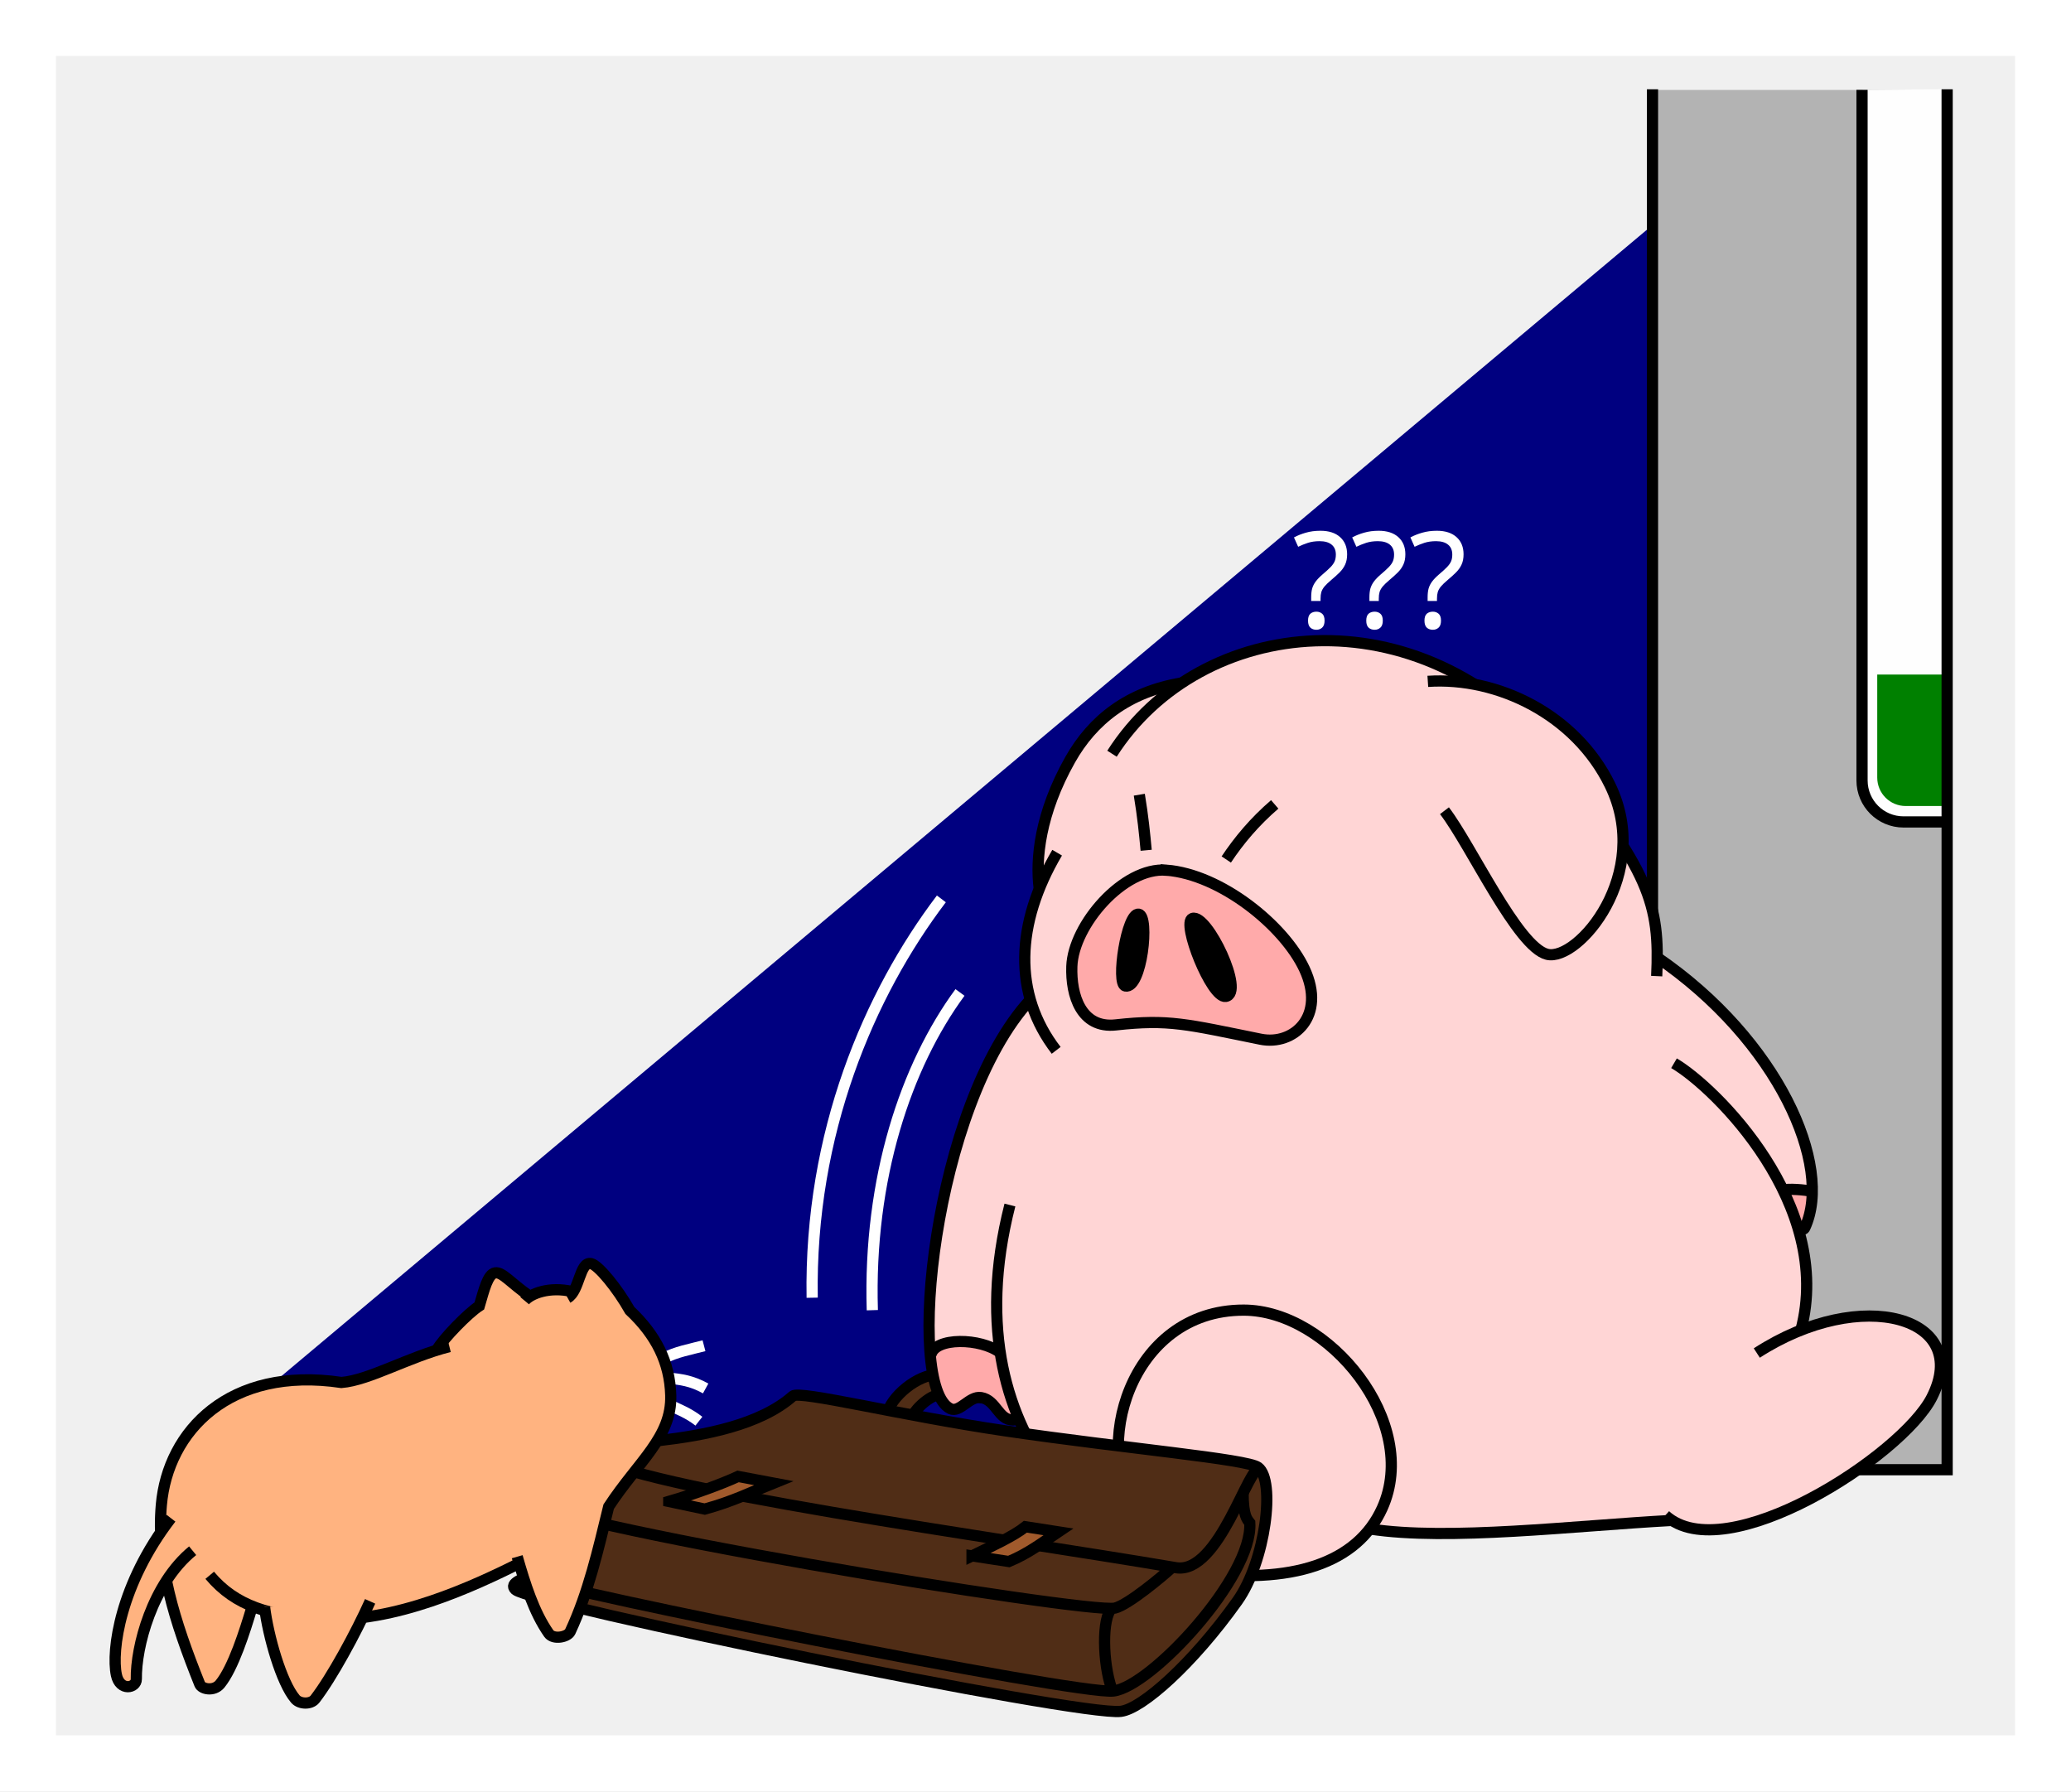
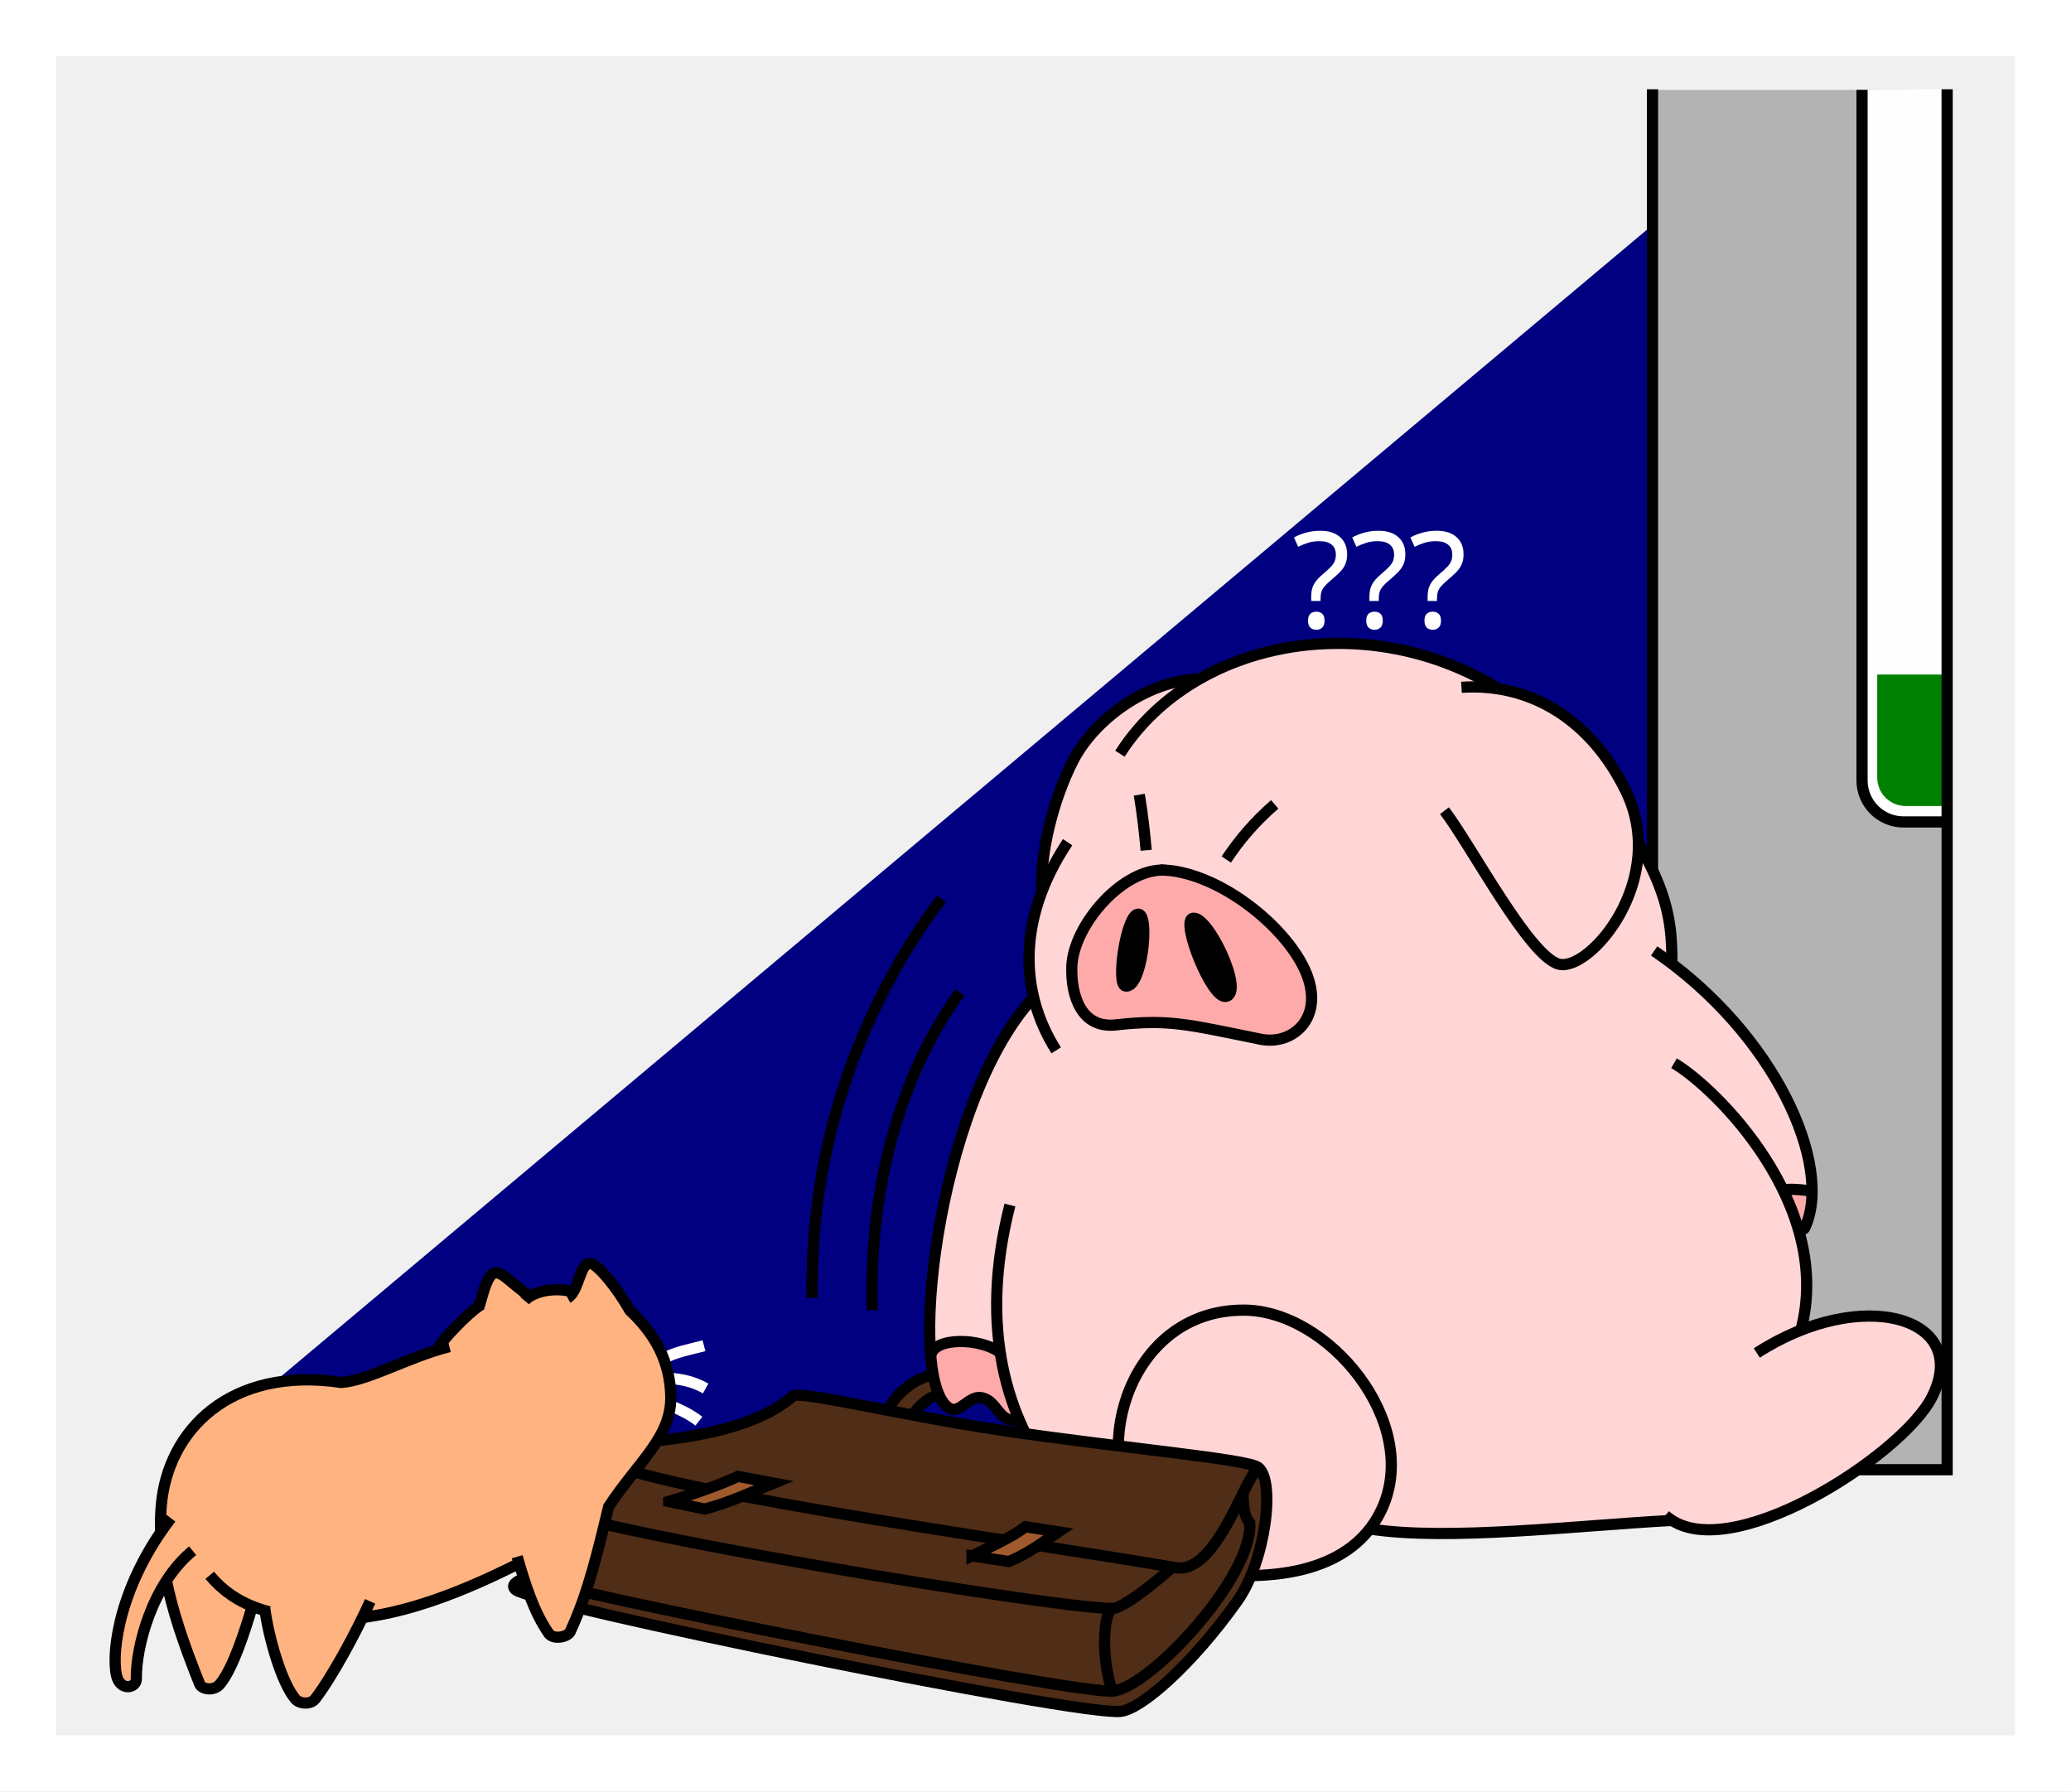
<svg xmlns="http://www.w3.org/2000/svg" xmlns:xlink="http://www.w3.org/1999/xlink" width="370" height="320" id="svg2" version="1.1" enable-background="new">
  <defs id="defs4">
    <linearGradient id="linearGradient12499-5-3">
      <stop id="stop12501-0-8" offset="0" style="stop-color:#ffd5d5;stop-opacity:1;" />
      <stop id="stop12503-9-9" offset="1" style="stop-color:#ffd5d5;stop-opacity:0;" />
    </linearGradient>
    <linearGradient id="linearGradient12499-5">
      <stop id="stop12501-0" offset="0" style="stop-color:#ffd5d5;stop-opacity:1;" />
      <stop id="stop12503-9" offset="1" style="stop-color:#ffd5d5;stop-opacity:0;" />
    </linearGradient>
    <linearGradient id="linearGradient12499-8">
      <stop id="stop12501-6" offset="0" style="stop-color:#ffd5d5;stop-opacity:1;" />
      <stop id="stop12503-0" offset="1" style="stop-color:#ffd5d5;stop-opacity:0;" />
    </linearGradient>
    <linearGradient gradientTransform="translate(0,-7)" gradientUnits="userSpaceOnUse" y2="78.526" x2="178.782" y1="135.026" x1="175.86" id="linearGradient12505-2" xlink:href="#linearGradient12499-8" />
    <linearGradient id="linearGradient12499-9">
      <stop id="stop12501-8" offset="0" style="stop-color:#ffd5d5;stop-opacity:1;" />
      <stop id="stop12503-6" offset="1" style="stop-color:#ffd5d5;stop-opacity:0;" />
    </linearGradient>
    <linearGradient gradientTransform="translate(0,-7)" gradientUnits="userSpaceOnUse" y2="78.526" x2="178.782" y1="135.026" x1="175.86" id="linearGradient12505-1" xlink:href="#linearGradient12499-9" />
    <linearGradient id="linearGradient12499">
      <stop id="stop12501" offset="0" style="stop-color:#ffd5d5;stop-opacity:1;" />
      <stop id="stop12503" offset="1" style="stop-color:#ffd5d5;stop-opacity:0;" />
    </linearGradient>
    <linearGradient xlink:href="#linearGradient12499" id="linearGradient4842" gradientUnits="userSpaceOnUse" gradientTransform="matrix(0.9832367,-0.1823339,0.1823339,0.9832367,74.73669,42.60225)" x1="175.86" y1="135.026" x2="180.123" y2="104.201" />
    <linearGradient xlink:href="#linearGradient12499-5" id="linearGradient4848" gradientUnits="userSpaceOnUse" gradientTransform="matrix(0.9958606,-0.09089341,0.09089341,0.9958606,90.23407,51.0497)" x1="184.389" y1="140.775" x2="178.004" y2="106.502" />
    <linearGradient xlink:href="#linearGradient12499-5-3" id="linearGradient4854" gradientUnits="userSpaceOnUse" gradientTransform="matrix(0.9985031,0.05469451,-0.05469451,0.9985031,114.0699,56.17685)" x1="186.741" y1="139.741" x2="168.636" y2="87.226" />
  </defs>
  <g id="layer2" style="display:none">
    <path style="fill:none;stroke:#0000ff;stroke-width:1px;stroke-linecap:butt;stroke-linejoin:miter;stroke-opacity:1" d="M 10,310 360,10" id="path3025" />
    <path style="fill:none;stroke:#0000ff;stroke-width:1px;stroke-linecap:butt;stroke-linejoin:miter;stroke-opacity:1" d="M 10,10 360,310" id="path3027" />
    <path style="fill:none;stroke:#ff0000;stroke-width:1px;stroke-linecap:butt;stroke-linejoin:miter;stroke-opacity:1;display:inline" d="m 10,0 0,320" id="path3006" />
    <path style="fill:none;stroke:#ff0000;stroke-width:1px;stroke-linecap:butt;stroke-linejoin:miter;stroke-opacity:1;display:inline" d="m 360,0 0,320" id="path3010" />
    <path style="fill:none;stroke:#ff0000;stroke-width:1px;stroke-linecap:butt;stroke-linejoin:miter;stroke-opacity:1;display:inline" d="M 0,10 370,10" id="path3016" />
    <path transform="translate(84.7158,27.7117)" style="fill:none;stroke:#ff0000;stroke-width:1px;stroke-linecap:butt;stroke-linejoin:miter;stroke-opacity:1;display:inline" d="m -84.716,282.288 370,0" id="path3018" />
  </g>
-   <g id="layer25">
+   <g id="layer25" style="display:inline">
    <path style="fill:#000080;stroke:none" d="M 35.886,257.908 327.304,257.342 322.358,17.429 z" id="path25695" />
  </g>
  <g id="layer24" style="display:inline">
    <path id="rect4917-4" d="m 347.787,16.066 0,246.475 -52.613,0 0,-246.475" style="fill:#b3b3b3;stroke:none" />
    <path id="rect4920-2" d="m 347.815,146.684 -7.635,0 c -4.105,0 -7.41,-3.305 -7.41,-7.41 l 0,-123.212 14.576,-0.122 z" style="fill:#fefefe;fill-opacity:1;stroke:none" />
    <path style="fill:#008000;fill-opacity:1;stroke:none" d="m 347.76,120.501 0.098,23.487 -7.385,0 c -2.82,0 -5.09,-2.27 -5.09,-5.09 l 0,-18.397 z" id="rect15509" />
    <path id="rect4917" d="m 347.872,15.95 0,246.6 -52.64,0 0,-246.6" style="fill:none;stroke:#000000;stroke-width:2" />
    <path id="rect4920" d="m 347.743,146.834 -7.651,0 c -4.113,0 -7.425,-3.311 -7.425,-7.425 l 0,-123.353" style="fill:none;stroke:#000000;stroke-width:2;stroke-miterlimit:4;stroke-dashoffset:0" />
  </g>
  <g id="layer22" style="display:inline">
    <path id="path4544" d="m 192.235,259.191 c 1.235,-3.672 0.741,-7.65 -1.96,-9.499 -4.019,-2.752 -16.374,-4.071 -22.766,-4.139 -3.451,-0.037 -8.427,3.881 -9.151,7.372 l 4.428,0.998 c -0.037,-1.752 3.241,-4.5 4.639,-4.672 3.65,-0.448 16.038,1.227 18.842,3.173 1.639,1.137 1.121,3.675 0.329,5.024 z" style="fill:#502d16;stroke:#000000;stroke-width:2;stroke-linecap:butt;stroke-linejoin:miter;stroke-opacity:1;display:inline" />
  </g>
  <g id="layer11" style="display:inline">
    <g id="layer2-7" style="display:none" transform="translate(9.167647,2.834432)">
      <path style="fill:none;stroke:#0000ff;stroke-width:1px;stroke-linecap:butt;stroke-linejoin:miter;stroke-opacity:1" d="M 10.004,310 359.996,10.004" id="path3025-4" />
      <path style="fill:none;stroke:#0000ff;stroke-width:1px;stroke-linecap:butt;stroke-linejoin:miter;stroke-opacity:1" d="M 10.004,10 359.996,310.004" id="path3027-3" />
      <path style="fill:none;stroke:#ff0000;stroke-width:1px;stroke-linecap:butt;stroke-linejoin:miter;stroke-opacity:1;display:inline" d="M 9.997,-0.001 10,320" id="path3006-8" />
      <path style="fill:none;stroke:#ff0000;stroke-width:1px;stroke-linecap:butt;stroke-linejoin:miter;stroke-opacity:1;display:inline" d="M 360.004,0.004 359.996,319.996" id="path3010-0" />
      <path style="fill:none;stroke:#ff0000;stroke-width:1px;stroke-linecap:butt;stroke-linejoin:miter;stroke-opacity:1;display:inline" d="M 0,10 370,10" id="path3016-8" />
      <path transform="translate(84.7158,27.7117)" style="fill:none;stroke:#ff0000;stroke-width:1px;stroke-linecap:butt;stroke-linejoin:miter;stroke-opacity:1;display:inline" d="m -84.715,282.291 370.003,-0.003" id="path3018-8" />
    </g>
-     <path id="path4496-4" d="m 213.47,280.827 c 9.979,2.022 27.775,-0.684 31.288,-7.681 14.641,2.24 37.637,0.099 53.941,-1.422 10.595,7.87 41.008,-12.046 46.52,-22.365 6.672,-12.491 -8.547,-17.275 -23.471,-11.848 2.293,-10.065 0.33,-15.549 -0.737,-18.615 0.471,0.379 0.852,1.517 1.237,0.722 6.101,-12.595 -7.835,-37.322 -26.198,-48.511 1.545,-4.492 -2.676,-18.685 -18.326,-36.219 -22.309,-24.994 -51.932,-22.901 -66.546,-12.852 -6.892,0.12 -15.844,6.064 -19.916,13.546 -5.305,9.748 -6.508,19.607 -5.501,23.14 -3.044,7.544 -4.146,13.971 -1.74,19.946 -17.515,19.216 -22.495,70.269 -13.942,73.104 1.792,0.594 3.123,-2.614 5.184,-2.094 2.992,0.755 3.209,3.786 5.229,3.896 0.537,0.029 1.328,-9.8e-4 1.468,-0.177 5.337,15.163 20.311,25.16 31.508,27.43 z" style="fill:#ffd5d5;stroke:none;display:inline" />
-     <path id="path4480" d="m 188.866,152.326 c -7.417,12.625 -7.948,25.21 -0.173,35.308" style="fill:none;stroke:#000000;stroke-width:2;stroke-linecap:butt;stroke-linejoin:miter;stroke-opacity:1;display:inline" />
+     <path id="path4496-4" d="m 213.47,280.827 c 9.979,2.022 27.775,-0.684 31.288,-7.681 14.641,2.24 37.637,0.099 53.941,-1.422 10.595,7.87 41.008,-12.046 46.52,-22.365 6.672,-12.491 -8.547,-17.275 -23.471,-11.848 2.293,-10.065 0.33,-15.549 -0.737,-18.615 0.471,0.379 0.852,1.517 1.237,0.722 6.101,-12.595 -5.335,-36.259 -23.698,-47.448 1.545,-4.492 -1.83,-19.785 -17.48,-37.318 -22.309,-24.994 -52.583,-23.549 -67.196,-13.501 -6.892,0.12 -18.102,6.999 -22.174,14.482 -5.305,9.748 -6.57,19.419 -5.564,22.952 -3.044,7.544 -3.947,13.643 -1.541,19.619 -17.515,19.216 -23.07,70.534 -14.516,73.369 1.792,0.594 3.123,-2.614 5.184,-2.094 2.992,0.755 3.209,3.786 5.229,3.896 0.537,0.029 1.328,-9.8e-4 1.468,-0.177 5.337,15.163 20.311,25.16 31.508,27.43 z" style="fill:#ffd5d5;stroke:none;display:inline" />
+     <path id="path4480" d="m 190.741,150.451 c -8.878,13.336 -8.762,26.555 -2.048,37.183" style="fill:none;stroke:#000000;stroke-width:2;stroke-linecap:butt;stroke-linejoin:miter;stroke-opacity:1;display:inline" />
    <path id="path4482" d="m 208.377,155.446 c 9.711,0.76 21.033,9.858 24.672,17.657 3.949,8.462 -1.964,13.733 -7.831,12.543 -13.272,-2.693 -16.383,-3.608 -25.876,-2.557 -6.195,0.686 -8.035,-5.283 -7.85,-10.452 0.264,-7.403 9.233,-17.789 16.885,-17.19 z" style="fill:#ffaaaa;stroke:#000000;stroke-width:2;stroke-linecap:butt;stroke-linejoin:miter;stroke-opacity:1;display:inline" />
    <path id="path4486" d="m 227.739,143.697 c -3.631,3.136 -6.371,6.418 -8.657,9.846" style="fill:none;stroke:#000000;stroke-width:2;stroke-linecap:butt;stroke-linejoin:miter;stroke-opacity:1;display:inline" />
    <path id="path4488" d="m 203.545,141.965 c 0.638,3.822 0.953,6.978 1.226,9.929" style="fill:none;stroke:#000000;stroke-width:2;stroke-linecap:butt;stroke-linejoin:miter;stroke-opacity:1;display:inline" />
-     <path id="path4490" d="m 211.051,122.016 c -9.48,1.585 -15.847,6.585 -19.858,13.697 -5.421,9.615 -6.205,17.769 -5.521,23.06" style="fill:none;stroke:#000000;stroke-width:2;stroke-linecap:butt;stroke-linejoin:miter;stroke-opacity:1;display:inline" />
-     <path id="path4494" d="m 295.982,174.374 c 0.594,-12.808 -1.17,-18.846 -18.26,-39.501 -24.253,-29.312 -63.248,-25.009 -79.055,-0.229 m 100.02,136.966 c -17.362,0.937 -39.951,3.69 -53.92,1.53" style="fill:none;stroke:#000000;stroke-width:2;stroke-linecap:butt;stroke-linejoin:miter;stroke-opacity:1;display:inline" />
+     <path id="path4490" d="m 213.915,121.292 c -9.23,0.46 -18.469,7.332 -22.192,14.598 -3.477,6.786 -5.96,16.407 -5.565,23.413" style="fill:none;stroke:#000000;stroke-width:2;stroke-linecap:butt;stroke-linejoin:miter;stroke-opacity:1;display:inline" />
+     <path id="path4494" d="m 298.707,172.367 c -0.034,-8.704 -0.344,-16.851 -17.449,-37.494 -23.253,-28.062 -65.369,-25.009 -81.177,-0.229 m 98.606,136.966 c -17.362,0.937 -39.951,3.69 -53.92,1.53" style="fill:none;stroke:#000000;stroke-width:2;stroke-linecap:butt;stroke-linejoin:miter;stroke-opacity:1;display:inline" />
    <path id="path4510-1" d="m 166.269,242.026 c 1.002,-3.079 7.71,-3.466 12.356,-0.622 0.223,1.677 2.894,10.632 3.371,11.837 -0.177,0.204 -0.687,0.391 -1.029,0.443 -1.938,0.294 -2.709,-3.287 -5.683,-4.012 -2.05,-0.5 -3.499,2.998 -5.529,2.016 -2.326,-1.125 -3.332,-5.152 -3.487,-9.662 z" style="fill:#ffaaaa;stroke:none;display:inline" />
    <path id="path4496" d="m 180.43,215.266 c -11.382,44.722 21.35,63.945 32.946,65.53 17.496,2.392 29.139,-1.569 33.567,-11.375 6.91,-15.302 -9.536,-35.356 -24.732,-35.38 -20.543,-0.033 -27.425,25.315 -18.737,36.239" style="fill:none;stroke:#000000;stroke-width:2;stroke-linecap:butt;stroke-linejoin:miter;stroke-opacity:1;display:inline" />
    <path id="path4498" d="m 297.521,270.701 c 10.764,9.782 42.284,-10.633 47.601,-21.055 7.297,-14.303 -12.454,-20.107 -31.256,-7.941" style="fill:none;stroke:#000000;stroke-width:2;stroke-linecap:butt;stroke-linejoin:miter;stroke-opacity:1;display:inline" />
-     <path id="path4500" d="m 184.075,178.59 c -17.363,18.859 -22.464,69.159 -14.286,73.057 1.704,0.812 3.396,-2.326 5.493,-1.983 2.727,0.446 3.082,4.028 5.691,4.005 0.251,-0.002 0.764,-0.123 1.056,-0.296" style="fill:none;stroke:#000000;stroke-width:2;stroke-linecap:butt;stroke-linejoin:miter;stroke-opacity:1;display:inline" />
+     <path id="path4500" d="m 184.561,178.281 c -17.363,18.859 -22.951,69.468 -14.772,73.366 1.704,0.812 3.396,-2.326 5.493,-1.983 2.727,0.446 3.082,4.028 5.691,4.005 0.251,-0.002 0.764,-0.123 1.056,-0.296" style="fill:none;stroke:#000000;stroke-width:2;stroke-linecap:butt;stroke-linejoin:miter;stroke-opacity:1;display:inline" />
    <path id="path4502" d="m 218.975,178.004 c -2.55,0.383 -7.953,-13.245 -5.939,-13.936 2.649,-0.909 9.454,13.408 5.939,13.936 z" style="fill:#000000;stroke:#000000;stroke-width:2;stroke-linecap:butt;stroke-linejoin:miter;stroke-opacity:1;display:inline" />
    <path id="path4504" d="m 203.447,163.309 c 1.966,0.352 0.535,13.436 -2.399,12.832 -1.717,-0.354 0.24,-13.218 2.399,-12.832 z" style="fill:#000000;stroke:#000000;stroke-width:2;stroke-linecap:butt;stroke-linejoin:miter;stroke-opacity:1;display:inline" />
    <path id="path4542-8" d="m 318.63,212.586 c 0.837,-0.254 3.84,-0.172 5.125,0.219 0.299,2.087 -0.216,6.246 -1.462,6.717 -0.482,0.183 -0.948,-0.302 -1.25,-0.5 -0.369,-1.609 -1.7,-4.764 -2.413,-6.436 z" style="fill:#ffaaaa;stroke:none;display:inline" />
-     <path id="path4506" d="m 296.027,170.997 c 21.723,14.844 31.531,37.277 26.435,48.302 -0.371,0.802 -0.82,-0.338 -1.694,-0.259" style="fill:none;stroke:#000000;stroke-width:2;stroke-linecap:butt;stroke-linejoin:miter;stroke-opacity:1;display:inline" />
+     <path id="path4506" d="m 295.527,169.872 c 21.723,14.844 32.031,38.402 26.935,49.427 -0.371,0.802 -0.82,-0.338 -1.694,-0.259" style="fill:none;stroke:#000000;stroke-width:2;stroke-linecap:butt;stroke-linejoin:miter;stroke-opacity:1;display:inline" />
    <path id="path4508" d="m 299.074,189.936 c 7.394,4.324 28.608,25.251 22.672,47.668" style="fill:none;stroke:#000000;stroke-width:2;stroke-linecap:butt;stroke-linejoin:miter;stroke-opacity:1;display:inline" />
    <path id="path4510" d="m 166.303,242.087 c 0.678,-3.281 8.966,-3.076 12.385,-0.455" style="fill:none;stroke:#000000;stroke-width:2;stroke-linecap:butt;stroke-linejoin:miter;stroke-opacity:1;display:inline" />
-     <path style="fill:none;stroke:#ffffff;stroke-width:2;stroke-linecap:butt;stroke-linejoin:miter;stroke-opacity:1;display:inline" d="m 145.101,231.826 c -0.502,-29.412 10.224,-54.303 23.08,-71.249" id="path4532" />
-     <path style="fill:none;stroke:#ffffff;stroke-width:2;stroke-linecap:butt;stroke-linejoin:miter;stroke-opacity:1;display:inline" d="m 155.846,234.052 c -0.722,-23.571 6.033,-43.668 15.663,-56.759" id="path4534" />
+     <path style="fill:none;stroke:#000000;stroke-width:2;stroke-linecap:butt;stroke-linejoin:miter;stroke-opacity:1;display:inline" d="m 145.101,231.826 c -0.502,-29.412 10.224,-54.303 23.08,-71.249" id="path4532" />
+     <path style="fill:none;stroke:#000000;stroke-width:2;stroke-linecap:butt;stroke-linejoin:miter;stroke-opacity:1;display:inline" d="m 155.846,234.052 c -0.722,-23.571 6.033,-43.668 15.663,-56.759" id="path4534" />
    <text xml:space="preserve" style="font-size:19.97px;font-style:normal;font-weight:normal;line-height:125%;letter-spacing:0px;word-spacing:0px;fill:#ffffff;fill-opacity:1;stroke:none;display:inline;font-family:Sans" x="230.895" y="112.176" id="text4536">
      <tspan id="tspan4538" x="230.895" y="112.176" style="font-size:23.964px;font-style:normal;font-variant:normal;font-weight:normal;font-stretch:normal;fill:#ffffff;stroke:none;font-family:Resagnicto;-inkscape-font-specification:Resagnicto">???</tspan>
    </text>
    <path id="path4542" d="m 318.543,212.584 c 0.837,-0.254 4.028,-0.078 5.188,0.281" style="fill:none;stroke:#000000;stroke-width:2;stroke-linecap:butt;stroke-linejoin:miter;stroke-opacity:1" />
-     <path id="path4492" d="m 255.091,121.72 c 12.53,-0.836 26.405,5.959 32.537,18.512 7.744,15.854 -5.732,31.594 -11.219,30.245 -5.291,-1.301 -13.558,-19.39 -18.344,-25.65" style="fill:#ffd5d5;stroke:#000000;stroke-width:2;stroke-linecap:butt;stroke-linejoin:miter;stroke-opacity:1;display:inline" />
+     <path id="path4492" d="m 261.101,122.781 c 12.53,-0.836 23.223,5.959 29.355,18.512 7.744,15.854 -6.439,32.301 -11.926,30.952 -5.291,-1.301 -15.68,-21.158 -20.466,-27.417" style="fill:#ffd5d5;stroke:#000000;stroke-width:2;stroke-linecap:butt;stroke-linejoin:miter;stroke-opacity:1;display:inline" />
  </g>
  <g id="layer21" style="display:inline">
    <path id="path4516-2" d="m 105.523,259.645 c -3.841,-3.032 24.52,-0.052 36.224,-10.419 1.21,-1.072 19.277,3.479 38.154,6.243 21.494,3.148 42.942,4.997 44.971,6.488 3.137,2.305 1.361,16.765 -3.71,23.889 -8.034,11.286 -17.048,19.45 -20.805,19.891 -7.378,0.944 -105.353,-19.167 -108.318,-21.784 -1.129,-0.887 1.084,-1.971 3.553,-3.287 -0.967,-1.889 -0.924,-9.999 -0.328,-11.682 -0.487,-0.201 -1.692,-0.6 -1.796,-1.633 -0.422,-3.97 9.504,-3.83 15.321,-6.135 -1.264,-0.522 -2.335,-1.115 -3.267,-1.571 z" style="fill:#502d16;stroke:none;display:inline" />
    <path id="path4516" d="m 198.588,301.649 c -1.577,-4.618 -1.767,-12.572 0.056,-14.371 m 26.451,-24.779 c -1.915,-1.346 -7.261,18.875 -15.018,17.553 -31.589,-5.384 -97.046,-14.231 -104.66,-20.24 -3.841,-3.032 24.52,-0.052 36.224,-10.419 1.21,-1.072 19.277,3.479 38.154,6.243 21.494,3.148 42.942,4.997 44.971,6.488 3.137,2.305 1.361,16.765 -3.71,23.889 -8.034,11.286 -17.059,19.262 -20.816,19.703 -7.378,0.944 -105.188,-19.112 -108.152,-21.728 -1.306,-1.24 1.504,-1.905 3.817,-3.242 m 113.534,-0.775 c -1.63,1.51 -7.838,6.709 -10.24,7.297 -4.605,1.126 -105.371,-15.376 -105.836,-19.749 -0.422,-3.97 9.504,-3.83 15.321,-6.135" style="fill:none;stroke:#000000;stroke-width:2;stroke-linecap:butt;stroke-linejoin:miter;stroke-opacity:1;display:inline" />
    <path id="path4540" d="m 222.089,266.667 c 0.004,4.151 0.731,4.764 1.195,5.37 0.599,9.604 -17.656,29.247 -24.366,30.048 -6.322,0.755 -100.856,-18.199 -102.125,-19.75 -2.25,-2.75 -1.831,-11.655 -1.235,-13.338" style="fill:none;stroke:#000000;stroke-width:2;stroke-linecap:butt;stroke-linejoin:miter;stroke-opacity:1;display:inline" />
    <path id="path4548" d="m 119.476,268.221 6.428,1.362 c 5.013,-1.364 8.365,-3.061 12.309,-4.639 l -6.343,-1.195 c -2.952,1.36 -7.75,3.127 -12.394,4.471 z" style="fill:#a05a2c;stroke:#000000;stroke-width:2;stroke-linecap:butt;stroke-linejoin:miter;stroke-opacity:1;display:inline" />
    <path id="path4550" d="m 173.658,277.944 6.586,1.009 c 3.459,-1.427 6.048,-3.434 8.843,-5.303 l -5.888,-0.914 c -2.183,1.736 -6.014,3.472 -9.541,5.209 z" style="fill:#a05a2c;stroke:#000000;stroke-width:2;stroke-linecap:butt;stroke-linejoin:miter;stroke-opacity:1;display:inline" />
  </g>
  <g id="layer23" style="display:inline">
    <path id="path4552" d="m 118.606,242.657 c 2.092,-1.147 4.718,-1.61 7.167,-2.256" style="fill:none;stroke:#ffffff;stroke-width:2;stroke-linecap:butt;stroke-linejoin:miter;stroke-opacity:1;display:inline" />
    <path id="path4554" d="m 119.308,246.155 c 2.318,0.28 4.134,0.434 6.764,1.878" style="fill:none;stroke:#ffffff;stroke-width:2;stroke-linecap:butt;stroke-linejoin:miter;stroke-opacity:1;display:inline" />
    <path id="path4556" d="m 119.806,251.074 c 1.471,0.743 3.152,1.32 5.056,2.807" style="fill:none;stroke:#ffffff;stroke-width:2;stroke-linecap:butt;stroke-linejoin:miter;stroke-opacity:1;display:inline" />
    <path style="fill:#ffb380;stroke:none;display:inline" d="m 85.641,233.294 c 0.854,-2.897 1.485,-5.784 2.813,-5.996 1.267,-0.202 3.28,1.53 6.107,4.208 0.644,-0.81 3.966,-2.193 7.666,-0.664 1.745,-0.635 1.308,-5.671 3.391,-5.177 1.31,0.311 4.708,4.473 6.961,8.454 4.693,4.408 7.221,9.155 7.391,15.038 0.216,7.49 -5.792,11.797 -11.087,19.886 -1.897,7.76 -3.638,15.402 -6.877,22.338 -0.457,0.979 -3.061,1.674 -3.873,0.515 -2.672,-3.815 -4.232,-8.296 -5.422,-12.577 -7.879,4.594 -22.012,10.567 -35.222,9.816 -9.102,-0.518 -10.605,-1.427 -12.501,-2.159 -1.433,4.672 -3.167,10.878 -5.544,13.769 -1.102,1.34 -3.267,0.904 -3.616,0.036 -4.562,-11.372 -7.768,-21.602 -6.867,-32.025 1.144,-13.232 12.198,-24.876 32.185,-21.893 4.958,-0.397 10.837,-4.118 16.994,-5.71 0.03,-1.755 5.525,-6.594 7.501,-7.861 z" id="path4518-7" />
    <path style="fill:none;stroke:#000000;stroke-width:2;stroke-linecap:butt;stroke-linejoin:miter;stroke-opacity:1;display:inline" d="m 78.07,241.108 c 1.112,-1.98 5.591,-6.554 7.566,-7.821 0.854,-2.897 1.507,-5.696 2.835,-5.907 1.267,-0.202 2.838,1.862 6.061,4.094 m -0.792,0.89 c 1.04,-1.255 4.384,-2.605 8.499,-1.635" id="path4518" />
    <path style="fill:none;stroke:#000000;stroke-width:2;stroke-linecap:butt;stroke-linejoin:miter;stroke-opacity:1;display:inline" d="m 101.409,231.848 c 2.16,-1.194 2.133,-6.606 4.216,-6.112 1.31,0.311 4.652,4.385 6.906,8.366 4.693,4.408 7.133,9.276 7.302,15.16 0.216,7.49 -5.792,11.797 -11.087,19.886 -1.897,7.76 -3.638,15.402 -6.877,22.338 -0.457,0.979 -3.017,1.475 -3.828,0.316 -2.672,-3.815 -4.232,-8.849 -5.636,-13.71" id="path4520" />
    <path style="fill:none;stroke:#000000;stroke-width:2;stroke-linecap:butt;stroke-linejoin:miter;stroke-opacity:1;display:inline" d="m 92.833,279.254 c -8.093,4.012 -22.271,10.737 -35.481,9.986 -9.102,-0.518 -15.29,-2.333 -19.886,-7.83" id="path4524" />
    <path style="fill:#ffb380;stroke:#000000;stroke-width:2;stroke-linecap:butt;stroke-linejoin:miter;stroke-opacity:1;display:inline" d="m 66.126,286.067 c -2.578,5.731 -6.908,13.663 -9.84,17.453 -0.759,0.981 -2.722,0.922 -3.514,0 -2.517,-2.928 -4.87,-11.303 -5.506,-16.445" id="path4526" />
    <path style="fill:none;stroke:#000000;stroke-width:2;stroke-linecap:butt;stroke-linejoin:miter;stroke-opacity:1;display:inline" d="m 44.988,287.228 c -1.216,4.061 -3.303,10.731 -5.681,13.622 -1.102,1.34 -3.267,0.904 -3.616,0.036 -4.562,-11.372 -7.768,-21.602 -6.867,-32.025 1.144,-13.232 12.198,-24.876 32.185,-21.893 4.958,-0.397 12.041,-4.593 19.28,-6.41" id="path4530" />
    <path id="path4602" d="m 30.543,271.209 c -9.086,11.789 -10.665,23.649 -9.75,28 0.633,3.01 3.588,2.347 3.562,0.75 -0.092,-5.724 2.815,-16.998 10.062,-22.938" style="fill:#ffb380;stroke:#000000;stroke-width:2;stroke-linecap:butt;stroke-linejoin:miter;stroke-opacity:1;display:inline" />
  </g>
  <g id="layer7" style="display:inline">
    <path style="fill:#ffffff;stroke:none;display:inline" d="m 0,0 0,320 370,0 0,-320 -10,10 0,300 -350,0 0,-300 350,0 10,-10 z" id="path21072" />
  </g>
</svg>
